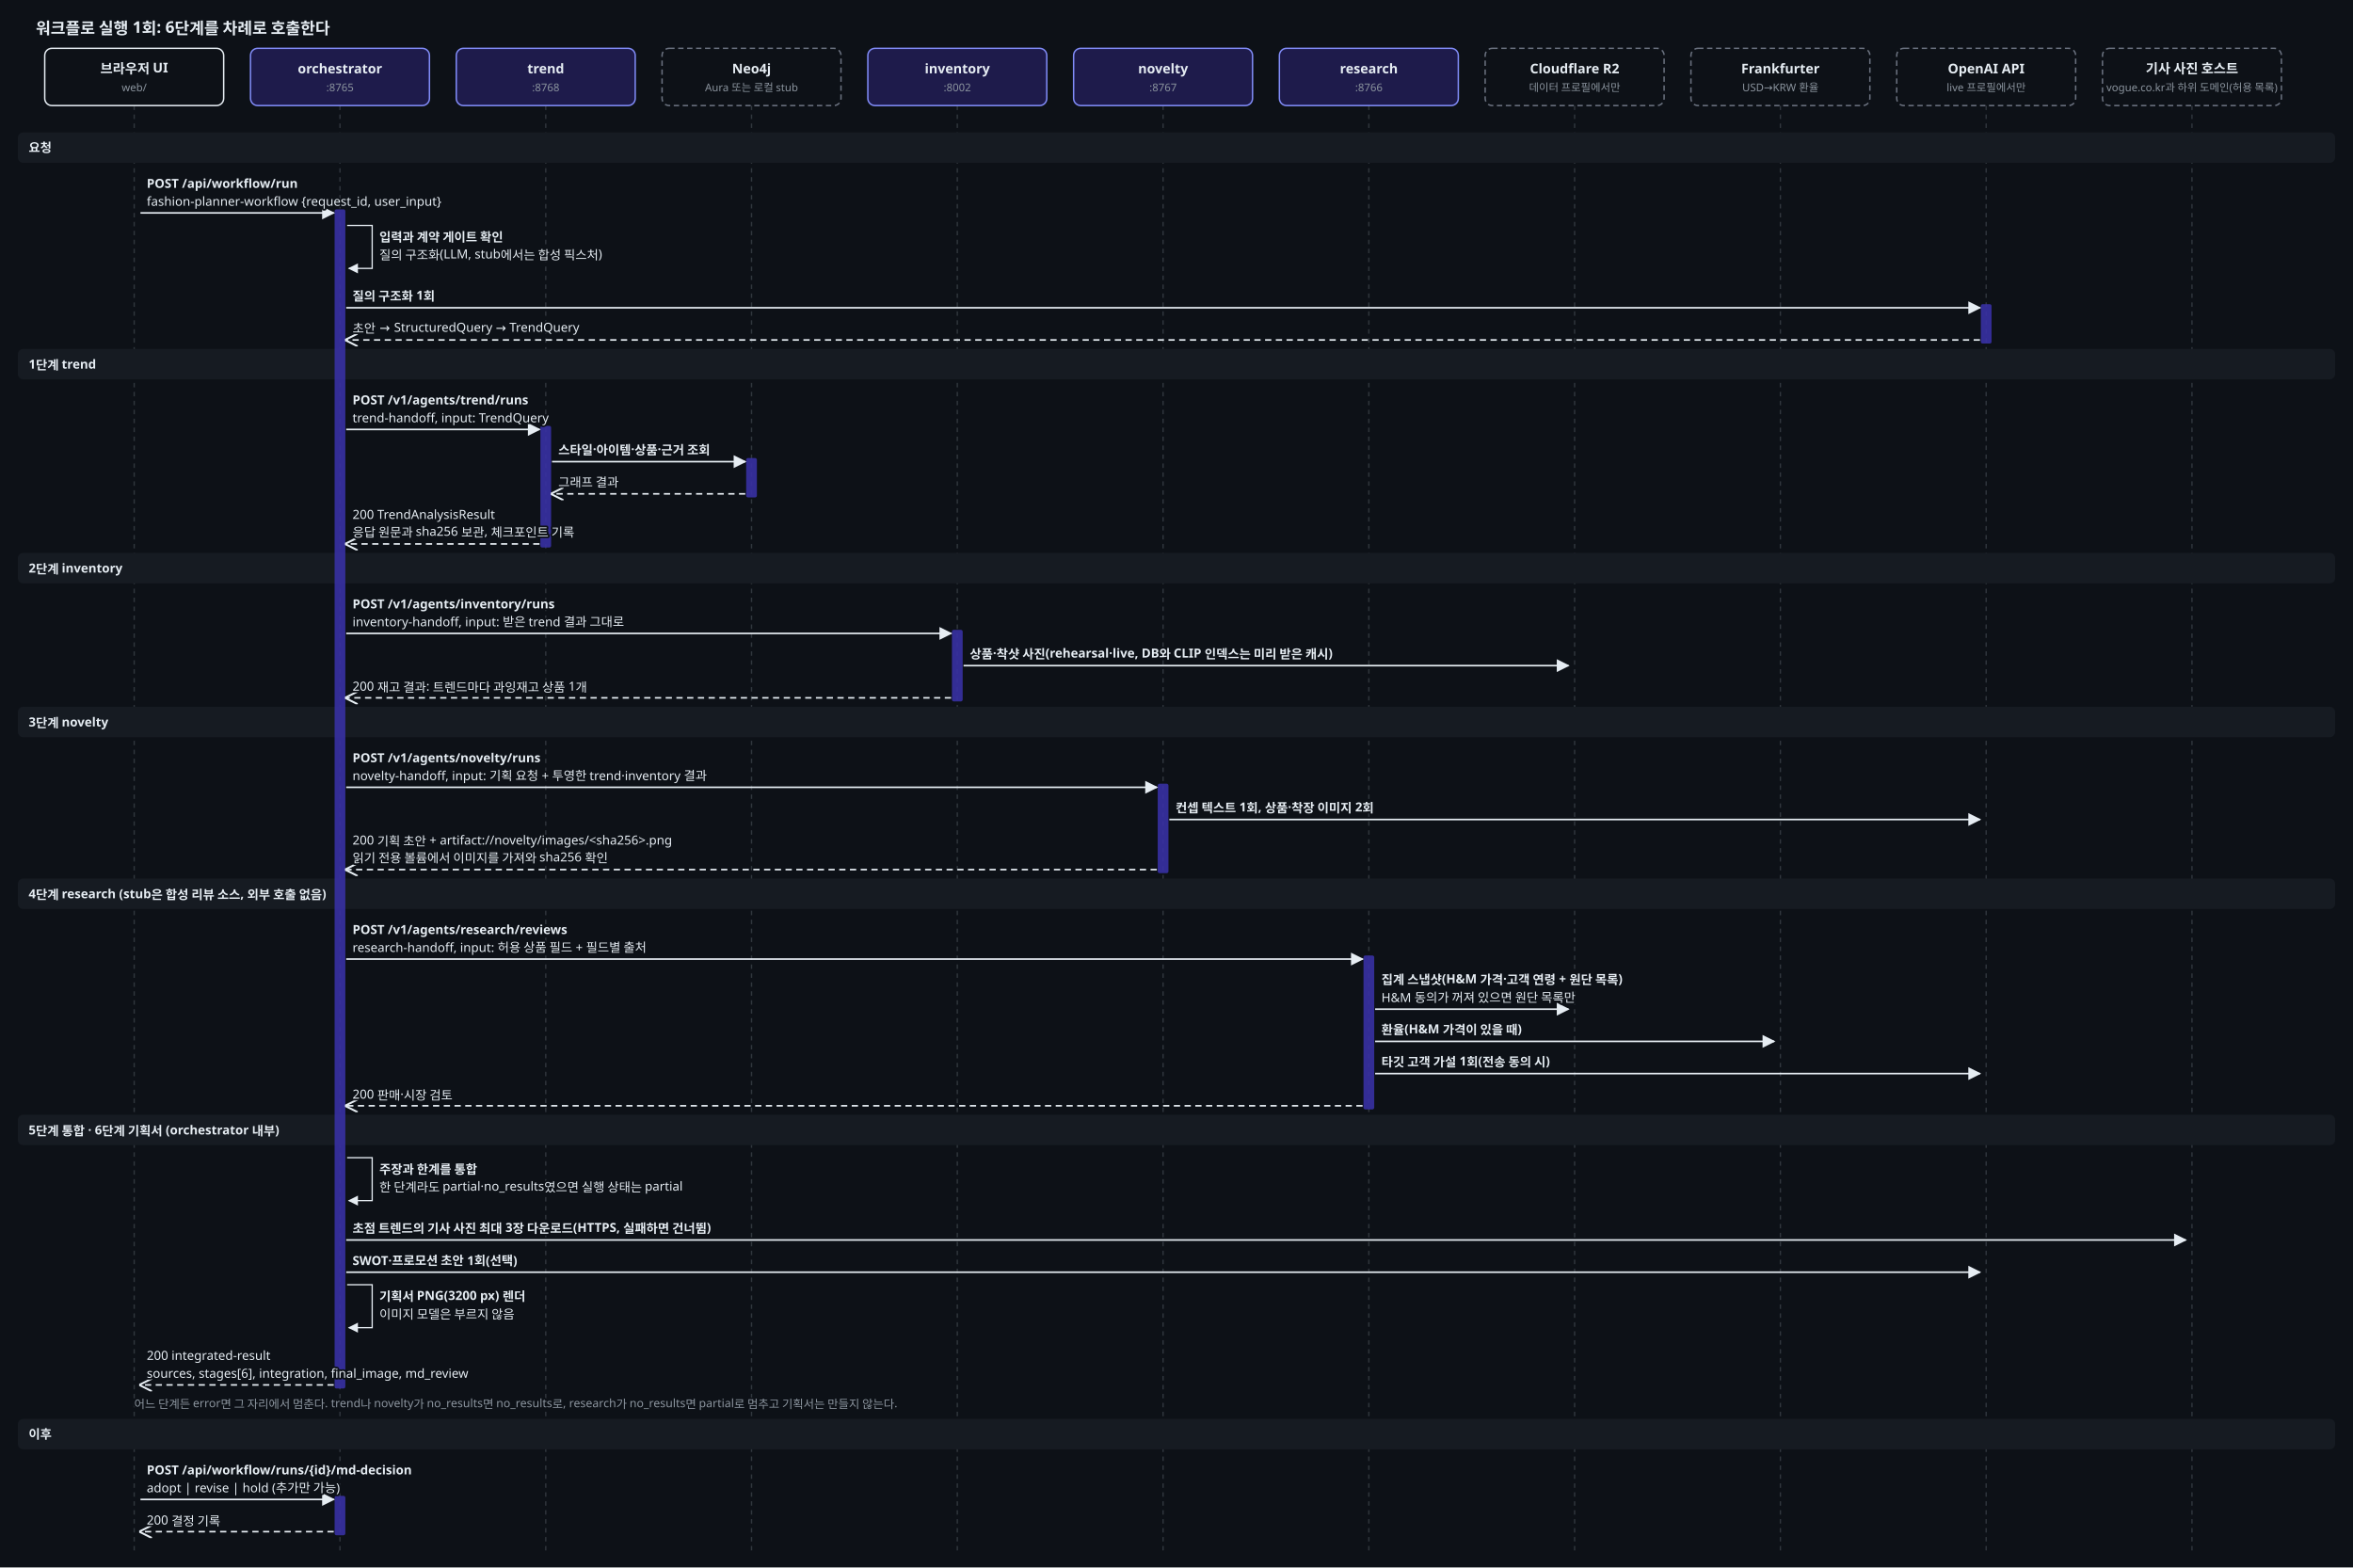
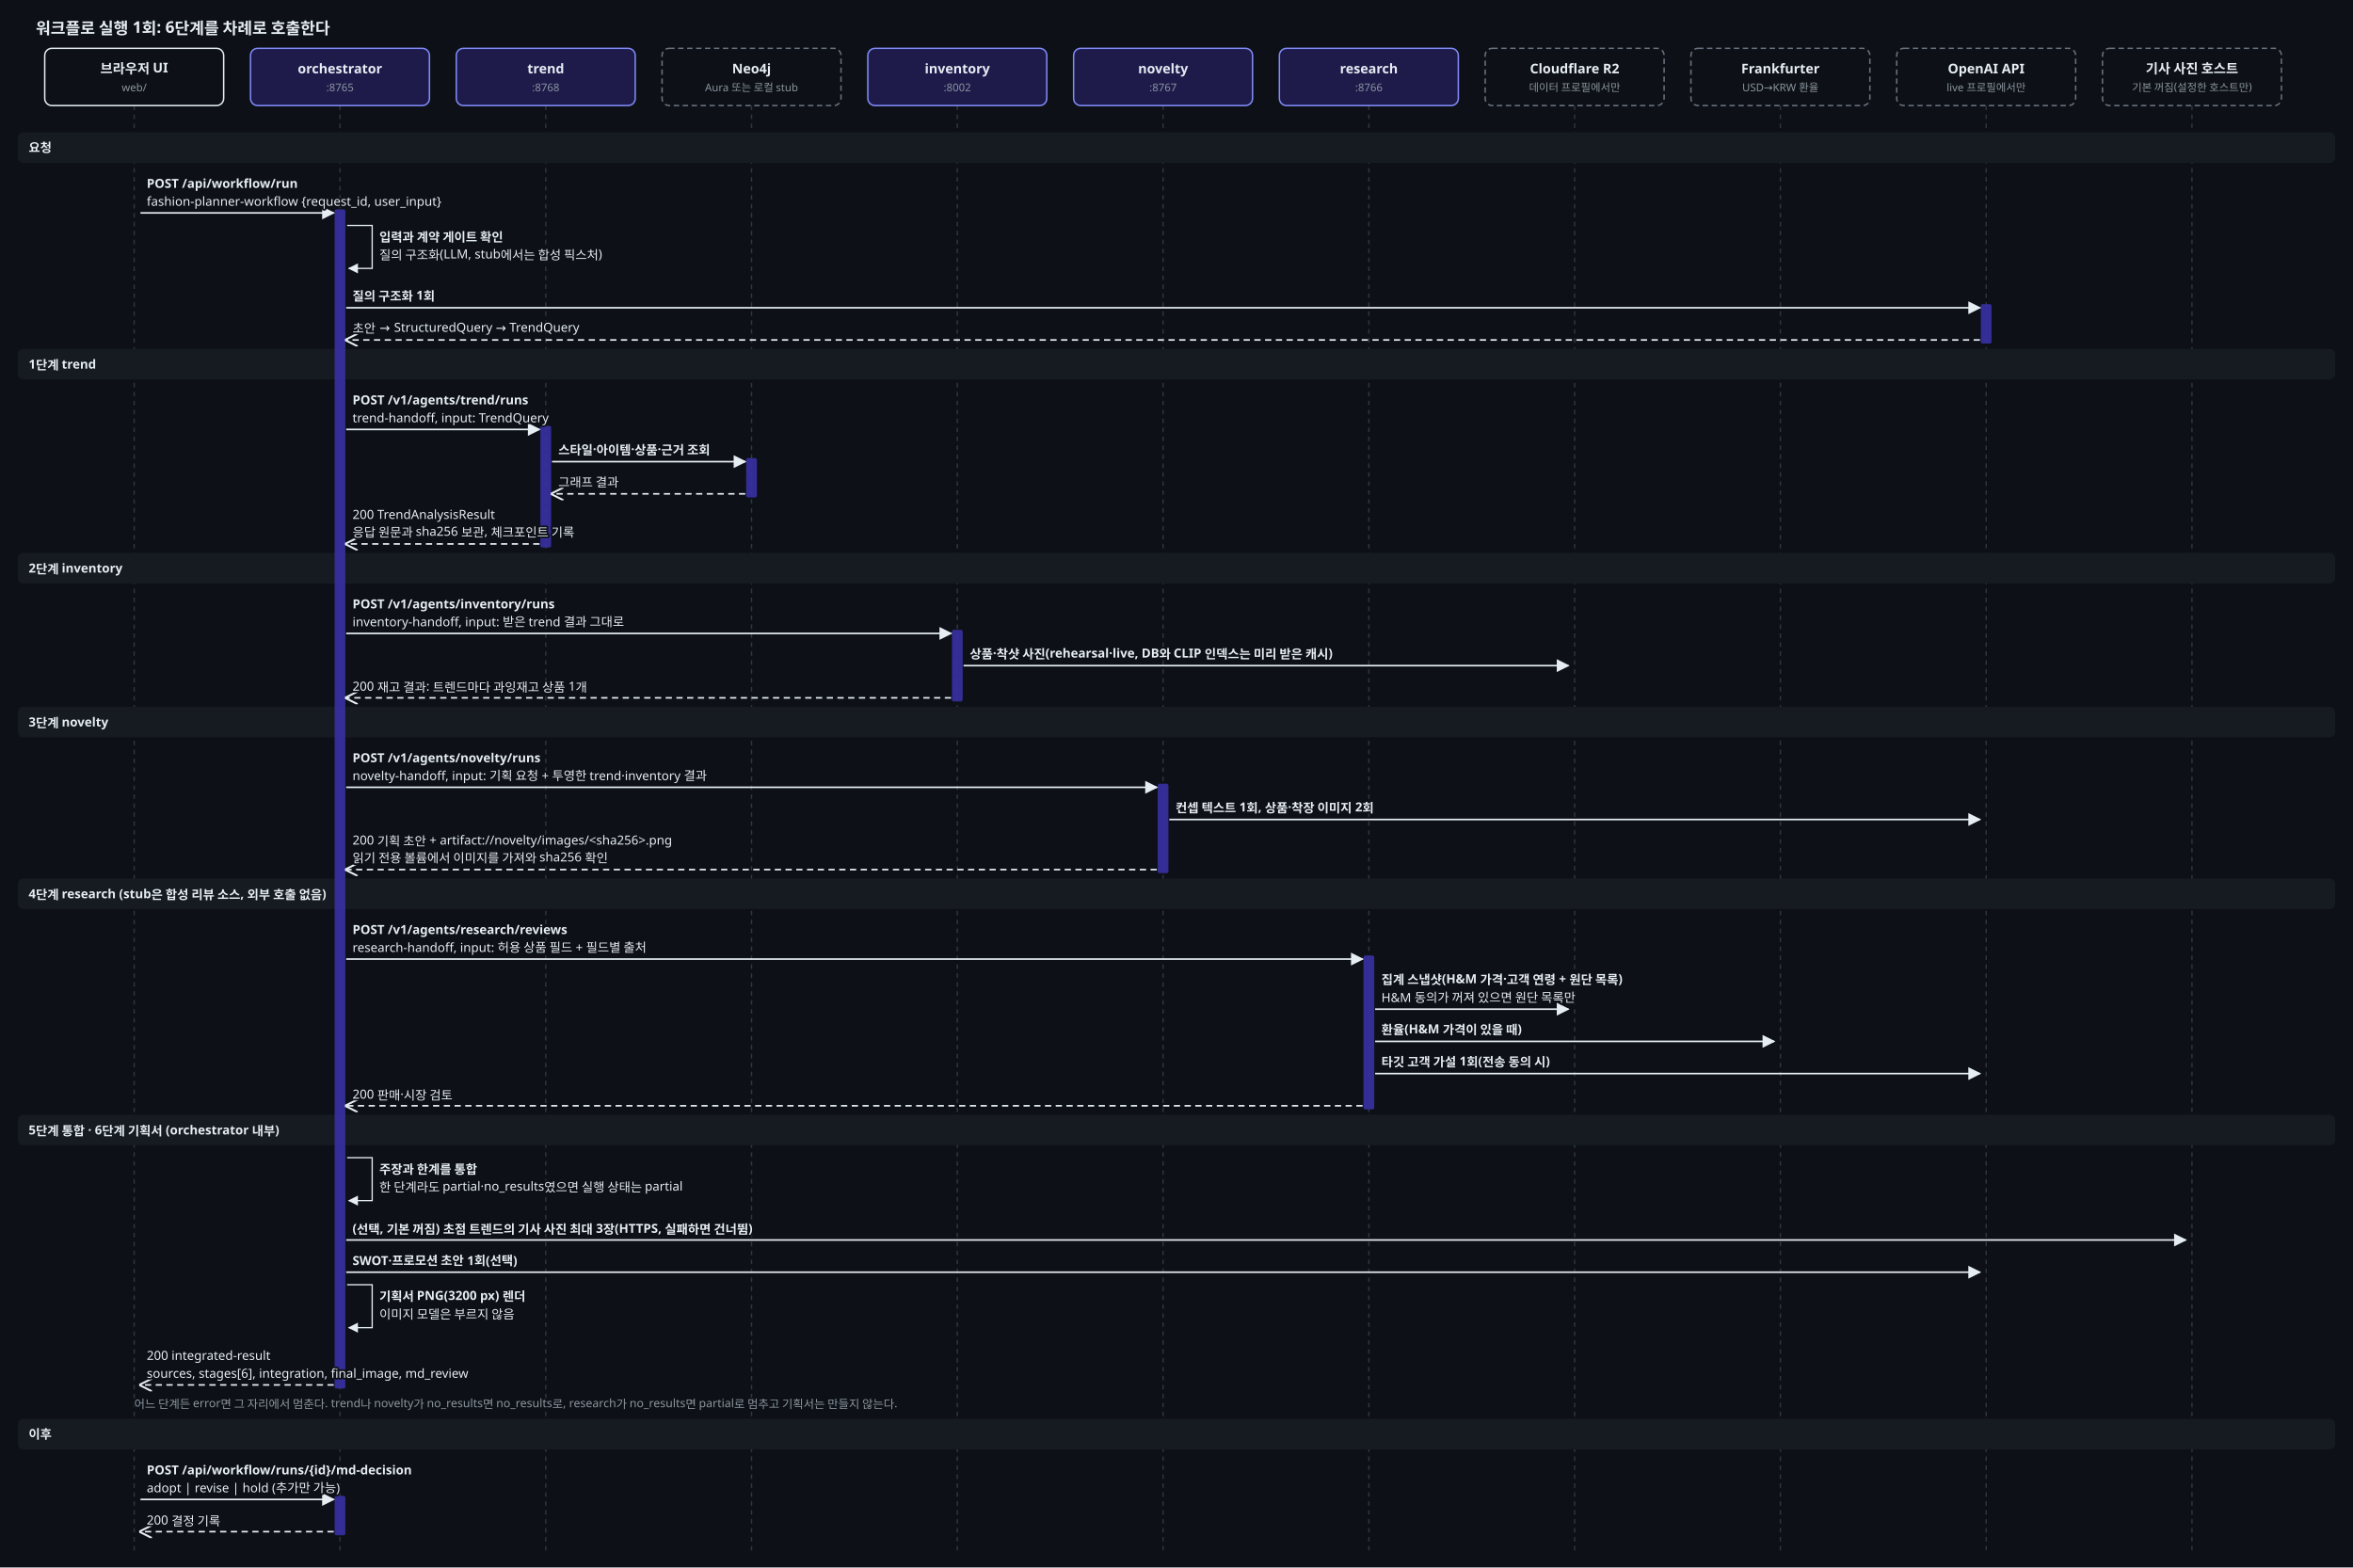
<svg xmlns="http://www.w3.org/2000/svg" width="2630" height="1752" viewBox="0 0 2630 1752" role="img">
  <defs>
    <marker id="call" viewBox="0 0 10 10" refX="9" refY="5" markerWidth="8" markerHeight="8" orient="auto">
      <path d="M0,0 L10,5 L0,10 z" fill="#e6edf3" />
    </marker>
    <marker id="ret" viewBox="0 0 10 10" refX="9" refY="5" markerWidth="8" markerHeight="8" orient="auto">
      <path d="M0,0 L10,5 L0,10" fill="none" stroke="#e6edf3" stroke-width="1.5" />
    </marker>
    <marker id="err" viewBox="0 0 10 10" refX="9" refY="5" markerWidth="8" markerHeight="8" orient="auto">
      <path d="M0,0 L10,5 L0,10" fill="none" stroke="#f87171" stroke-width="1.5" />
    </marker>
  </defs>
  <rect width="100%" height="100%" fill="#0d1117" />
  <text x="40.0" y="38.0" font-family="Pretendard, 'Noto Sans KR', 'Apple SD Gothic Neo', sans-serif" font-size="18" font-weight="bold" fill="#e6edf3" text-anchor="start">워크플로 실행 1회: 6단계를 차례로 호출한다</text>
  <line x1="150.0" y1="118" x2="150.0" y2="1736" stroke="#30363d" stroke-width="1.5" stroke-dasharray="5 5" />
  <line x1="380.0" y1="118" x2="380.0" y2="1736" stroke="#30363d" stroke-width="1.5" stroke-dasharray="5 5" />
  <line x1="610.0" y1="118" x2="610.0" y2="1736" stroke="#30363d" stroke-width="1.5" stroke-dasharray="5 5" />
  <line x1="840.0" y1="118" x2="840.0" y2="1736" stroke="#30363d" stroke-width="1.5" stroke-dasharray="5 5" />
  <line x1="1070.0" y1="118" x2="1070.0" y2="1736" stroke="#30363d" stroke-width="1.5" stroke-dasharray="5 5" />
  <line x1="1300.0" y1="118" x2="1300.0" y2="1736" stroke="#30363d" stroke-width="1.5" stroke-dasharray="5 5" />
  <line x1="1530.0" y1="118" x2="1530.0" y2="1736" stroke="#30363d" stroke-width="1.5" stroke-dasharray="5 5" />
  <line x1="1760.0" y1="118" x2="1760.0" y2="1736" stroke="#30363d" stroke-width="1.5" stroke-dasharray="5 5" />
  <line x1="1990.0" y1="118" x2="1990.0" y2="1736" stroke="#30363d" stroke-width="1.5" stroke-dasharray="5 5" />
  <line x1="2220.0" y1="118" x2="2220.0" y2="1736" stroke="#30363d" stroke-width="1.5" stroke-dasharray="5 5" />
  <line x1="2450.0" y1="118" x2="2450.0" y2="1736" stroke="#30363d" stroke-width="1.5" stroke-dasharray="5 5" />
  <rect x="20" y="148" width="2590" height="34" rx="6" fill="#161b22" />
  <rect x="20" y="390" width="2590" height="34" rx="6" fill="#161b22" />
  <rect x="20" y="618" width="2590" height="34" rx="6" fill="#161b22" />
  <rect x="20" y="790" width="2590" height="34" rx="6" fill="#161b22" />
  <rect x="20" y="982" width="2590" height="34" rx="6" fill="#161b22" />
  <rect x="20" y="1246" width="2590" height="34" rx="6" fill="#161b22" />
  <rect x="20" y="1586" width="2590" height="34" rx="6" fill="#161b22" />
  <rect x="2214.0" y="340.0" width="12" height="44.0" rx="2" fill="#3730a3" opacity="0.9" />
  <rect x="834.0" y="512.0" width="12" height="44.0" rx="2" fill="#3730a3" opacity="0.9" />
  <rect x="604.0" y="476.0" width="12" height="136.0" rx="2" fill="#3730a3" opacity="0.9" />
  <rect x="1064.0" y="704.0" width="12" height="80.0" rx="2" fill="#3730a3" opacity="0.9" />
  <rect x="1294.0" y="876.0" width="12" height="100.0" rx="2" fill="#3730a3" opacity="0.9" />
  <rect x="1524.0" y="1068.0" width="12" height="172.0" rx="2" fill="#3730a3" opacity="0.9" />
  <rect x="374.0" y="234.0" width="12" height="1318.0" rx="2" fill="#3730a3" opacity="0.9" />
  <rect x="374.0" y="1672.0" width="12" height="44.0" rx="2" fill="#3730a3" opacity="0.9" />
  <text x="32.0" y="170.0" font-family="Pretendard, 'Noto Sans KR', 'Apple SD Gothic Neo', sans-serif" font-size="14" font-weight="bold" fill="#e6edf3" stroke="#161b22" stroke-width="5" stroke-linejoin="round" paint-order="stroke">요청</text>
  <text x="32.0" y="412.0" font-family="Pretendard, 'Noto Sans KR', 'Apple SD Gothic Neo', sans-serif" font-size="14" font-weight="bold" fill="#e6edf3" stroke="#161b22" stroke-width="5" stroke-linejoin="round" paint-order="stroke">1단계 trend</text>
  <text x="32.0" y="640.0" font-family="Pretendard, 'Noto Sans KR', 'Apple SD Gothic Neo', sans-serif" font-size="14" font-weight="bold" fill="#e6edf3" stroke="#161b22" stroke-width="5" stroke-linejoin="round" paint-order="stroke">2단계 inventory</text>
  <text x="32.0" y="812.0" font-family="Pretendard, 'Noto Sans KR', 'Apple SD Gothic Neo', sans-serif" font-size="14" font-weight="bold" fill="#e6edf3" stroke="#161b22" stroke-width="5" stroke-linejoin="round" paint-order="stroke">3단계 novelty</text>
  <text x="32.0" y="1004.0" font-family="Pretendard, 'Noto Sans KR', 'Apple SD Gothic Neo', sans-serif" font-size="14" font-weight="bold" fill="#e6edf3" stroke="#161b22" stroke-width="5" stroke-linejoin="round" paint-order="stroke">4단계 research (stub은 합성 리뷰 소스, 외부 호출 없음)</text>
  <text x="32.0" y="1268.0" font-family="Pretendard, 'Noto Sans KR', 'Apple SD Gothic Neo', sans-serif" font-size="14" font-weight="bold" fill="#e6edf3" stroke="#161b22" stroke-width="5" stroke-linejoin="round" paint-order="stroke">5단계 통합 · 6단계 기획서 (orchestrator 내부)</text>
  <text x="32.0" y="1608.0" font-family="Pretendard, 'Noto Sans KR', 'Apple SD Gothic Neo', sans-serif" font-size="14" font-weight="bold" fill="#e6edf3" stroke="#161b22" stroke-width="5" stroke-linejoin="round" paint-order="stroke">이후</text>
  <rect x="50.0" y="54" width="200" height="64" rx="8" fill="#0d1117" stroke="#e6edf3" stroke-width="1.6" />
  <text x="150.0" y="82.0" font-family="Pretendard, 'Noto Sans KR', 'Apple SD Gothic Neo', sans-serif" font-size="15" font-weight="bold" fill="#e6edf3" text-anchor="middle">브라우저 UI</text>
  <text x="150.0" y="102.0" font-family="Pretendard, 'Noto Sans KR', 'Apple SD Gothic Neo', sans-serif" font-size="12" font-weight="normal" fill="#8b949e" text-anchor="middle">web/</text>
  <rect x="280.0" y="54" width="200" height="64" rx="8" fill="#1e1b4b" stroke="#818cf8" stroke-width="1.6" />
  <text x="380.0" y="82.0" font-family="Pretendard, 'Noto Sans KR', 'Apple SD Gothic Neo', sans-serif" font-size="15" font-weight="bold" fill="#e6edf3" text-anchor="middle">orchestrator</text>
  <text x="380.0" y="102.0" font-family="Pretendard, 'Noto Sans KR', 'Apple SD Gothic Neo', sans-serif" font-size="12" font-weight="normal" fill="#8b949e" text-anchor="middle">:8765</text>
  <rect x="510.0" y="54" width="200" height="64" rx="8" fill="#1e1b4b" stroke="#818cf8" stroke-width="1.6" />
  <text x="610.0" y="82.0" font-family="Pretendard, 'Noto Sans KR', 'Apple SD Gothic Neo', sans-serif" font-size="15" font-weight="bold" fill="#e6edf3" text-anchor="middle">trend</text>
  <text x="610.0" y="102.0" font-family="Pretendard, 'Noto Sans KR', 'Apple SD Gothic Neo', sans-serif" font-size="12" font-weight="normal" fill="#8b949e" text-anchor="middle">:8768</text>
  <rect x="740.0" y="54" width="200" height="64" rx="8" fill="#0d1117" stroke="#6b7280" stroke-width="1.6" stroke-dasharray="6 4" />
  <text x="840.0" y="82.0" font-family="Pretendard, 'Noto Sans KR', 'Apple SD Gothic Neo', sans-serif" font-size="15" font-weight="bold" fill="#e6edf3" text-anchor="middle">Neo4j</text>
  <text x="840.0" y="102.0" font-family="Pretendard, 'Noto Sans KR', 'Apple SD Gothic Neo', sans-serif" font-size="12" font-weight="normal" fill="#8b949e" text-anchor="middle">Aura 또는 로컬 stub</text>
  <rect x="970.0" y="54" width="200" height="64" rx="8" fill="#1e1b4b" stroke="#818cf8" stroke-width="1.6" />
  <text x="1070.0" y="82.0" font-family="Pretendard, 'Noto Sans KR', 'Apple SD Gothic Neo', sans-serif" font-size="15" font-weight="bold" fill="#e6edf3" text-anchor="middle">inventory</text>
  <text x="1070.0" y="102.0" font-family="Pretendard, 'Noto Sans KR', 'Apple SD Gothic Neo', sans-serif" font-size="12" font-weight="normal" fill="#8b949e" text-anchor="middle">:8002</text>
  <rect x="1200.0" y="54" width="200" height="64" rx="8" fill="#1e1b4b" stroke="#818cf8" stroke-width="1.6" />
  <text x="1300.0" y="82.0" font-family="Pretendard, 'Noto Sans KR', 'Apple SD Gothic Neo', sans-serif" font-size="15" font-weight="bold" fill="#e6edf3" text-anchor="middle">novelty</text>
  <text x="1300.0" y="102.0" font-family="Pretendard, 'Noto Sans KR', 'Apple SD Gothic Neo', sans-serif" font-size="12" font-weight="normal" fill="#8b949e" text-anchor="middle">:8767</text>
  <rect x="1430.0" y="54" width="200" height="64" rx="8" fill="#1e1b4b" stroke="#818cf8" stroke-width="1.6" />
  <text x="1530.0" y="82.0" font-family="Pretendard, 'Noto Sans KR', 'Apple SD Gothic Neo', sans-serif" font-size="15" font-weight="bold" fill="#e6edf3" text-anchor="middle">research</text>
  <text x="1530.0" y="102.0" font-family="Pretendard, 'Noto Sans KR', 'Apple SD Gothic Neo', sans-serif" font-size="12" font-weight="normal" fill="#8b949e" text-anchor="middle">:8766</text>
  <rect x="1660.0" y="54" width="200" height="64" rx="8" fill="#0d1117" stroke="#6b7280" stroke-width="1.6" stroke-dasharray="6 4" />
  <text x="1760.0" y="82.0" font-family="Pretendard, 'Noto Sans KR', 'Apple SD Gothic Neo', sans-serif" font-size="15" font-weight="bold" fill="#e6edf3" text-anchor="middle">Cloudflare R2</text>
  <text x="1760.0" y="102.0" font-family="Pretendard, 'Noto Sans KR', 'Apple SD Gothic Neo', sans-serif" font-size="12" font-weight="normal" fill="#8b949e" text-anchor="middle">데이터 프로필에서만</text>
  <rect x="1890.0" y="54" width="200" height="64" rx="8" fill="#0d1117" stroke="#6b7280" stroke-width="1.6" stroke-dasharray="6 4" />
  <text x="1990.0" y="82.0" font-family="Pretendard, 'Noto Sans KR', 'Apple SD Gothic Neo', sans-serif" font-size="15" font-weight="bold" fill="#e6edf3" text-anchor="middle">Frankfurter</text>
  <text x="1990.0" y="102.0" font-family="Pretendard, 'Noto Sans KR', 'Apple SD Gothic Neo', sans-serif" font-size="12" font-weight="normal" fill="#8b949e" text-anchor="middle">USD→KRW 환율</text>
  <rect x="2120.0" y="54" width="200" height="64" rx="8" fill="#0d1117" stroke="#6b7280" stroke-width="1.6" stroke-dasharray="6 4" />
  <text x="2220.0" y="82.0" font-family="Pretendard, 'Noto Sans KR', 'Apple SD Gothic Neo', sans-serif" font-size="15" font-weight="bold" fill="#e6edf3" text-anchor="middle">OpenAI API</text>
  <text x="2220.0" y="102.0" font-family="Pretendard, 'Noto Sans KR', 'Apple SD Gothic Neo', sans-serif" font-size="12" font-weight="normal" fill="#8b949e" text-anchor="middle">live 프로필에서만</text>
  <rect x="2350.0" y="54" width="200" height="64" rx="8" fill="#0d1117" stroke="#6b7280" stroke-width="1.6" stroke-dasharray="6 4" />
  <text x="2450.0" y="82.0" font-family="Pretendard, 'Noto Sans KR', 'Apple SD Gothic Neo', sans-serif" font-size="15" font-weight="bold" fill="#e6edf3" text-anchor="middle">기사 사진 호스트</text>
-   <text x="2450.0" y="102.0" font-family="Pretendard, 'Noto Sans KR', 'Apple SD Gothic Neo', sans-serif" font-size="12" font-weight="normal" fill="#8b949e" text-anchor="middle">vogue.co.kr과 하위 도메인(허용 목록)</text>
+   <text x="2450.0" y="102.0" font-family="Pretendard, 'Noto Sans KR', 'Apple SD Gothic Neo', sans-serif" font-size="12" font-weight="normal" fill="#8b949e" text-anchor="middle">기본 꺼짐(설정한 호스트만)</text>
  <line x1="157.0" y1="238.0" x2="373.0" y2="238.0" stroke="#e6edf3" stroke-width="1.8" marker-end="url(#call)" />
  <text x="164.0" y="210.0" font-family="Pretendard, 'Noto Sans KR', 'Apple SD Gothic Neo', sans-serif" font-size="14" font-weight="bold" fill="#e6edf3" text-anchor="start" stroke="#0d1117" stroke-width="4" stroke-linejoin="round" paint-order="stroke">POST /api/workflow/run</text>
  <text x="164.0" y="230.0" font-family="Pretendard, 'Noto Sans KR', 'Apple SD Gothic Neo', sans-serif" font-size="14" font-weight="normal" fill="#e6edf3" text-anchor="start" stroke="#0d1117" stroke-width="4" stroke-linejoin="round" paint-order="stroke">fashion-planner-workflow {request_id, user_input}</text>
  <path d="M388.0,252.0 h28 v48.0 h-26" fill="none" stroke="#e6edf3" stroke-width="1.4" marker-end="url(#call)" />
  <text x="424.0" y="270.0" font-family="Pretendard, 'Noto Sans KR', 'Apple SD Gothic Neo', sans-serif" font-size="14" font-weight="bold" fill="#e6edf3" text-anchor="start" stroke="#0d1117" stroke-width="4" stroke-linejoin="round" paint-order="stroke">입력과 계약 게이트 확인</text>
  <text x="424.0" y="290.0" font-family="Pretendard, 'Noto Sans KR', 'Apple SD Gothic Neo', sans-serif" font-size="14" font-weight="normal" fill="#e6edf3" text-anchor="start" stroke="#0d1117" stroke-width="4" stroke-linejoin="round" paint-order="stroke">질의 구조화(LLM, stub에서는 합성 픽스처)</text>
  <line x1="387.0" y1="344.0" x2="2213.0" y2="344.0" stroke="#e6edf3" stroke-width="1.8" marker-end="url(#call)" />
  <text x="394.0" y="336.0" font-family="Pretendard, 'Noto Sans KR', 'Apple SD Gothic Neo', sans-serif" font-size="14" font-weight="bold" fill="#e6edf3" text-anchor="start" stroke="#0d1117" stroke-width="4" stroke-linejoin="round" paint-order="stroke">질의 구조화 1회</text>
  <line x1="2213.0" y1="380.0" x2="387.0" y2="380.0" stroke="#e6edf3" stroke-width="1.8" stroke-dasharray="7 5" marker-end="url(#ret)" />
  <text x="394.0" y="372.0" font-family="Pretendard, 'Noto Sans KR', 'Apple SD Gothic Neo', sans-serif" font-size="14" font-weight="normal" fill="#e6edf3" text-anchor="start" stroke="#0d1117" stroke-width="4" stroke-linejoin="round" paint-order="stroke">초안 → StructuredQuery → TrendQuery</text>
  <line x1="387.0" y1="480.0" x2="603.0" y2="480.0" stroke="#e6edf3" stroke-width="1.8" marker-end="url(#call)" />
  <text x="394.0" y="452.0" font-family="Pretendard, 'Noto Sans KR', 'Apple SD Gothic Neo', sans-serif" font-size="14" font-weight="bold" fill="#e6edf3" text-anchor="start" stroke="#0d1117" stroke-width="4" stroke-linejoin="round" paint-order="stroke">POST /v1/agents/trend/runs</text>
  <text x="394.0" y="472.0" font-family="Pretendard, 'Noto Sans KR', 'Apple SD Gothic Neo', sans-serif" font-size="14" font-weight="normal" fill="#e6edf3" text-anchor="start" stroke="#0d1117" stroke-width="4" stroke-linejoin="round" paint-order="stroke">trend-handoff, input: TrendQuery</text>
  <line x1="617.0" y1="516.0" x2="833.0" y2="516.0" stroke="#e6edf3" stroke-width="1.8" marker-end="url(#call)" />
  <text x="624.0" y="508.0" font-family="Pretendard, 'Noto Sans KR', 'Apple SD Gothic Neo', sans-serif" font-size="14" font-weight="bold" fill="#e6edf3" text-anchor="start" stroke="#0d1117" stroke-width="4" stroke-linejoin="round" paint-order="stroke">스타일·아이템·상품·근거 조회</text>
  <line x1="833.0" y1="552.0" x2="617.0" y2="552.0" stroke="#e6edf3" stroke-width="1.8" stroke-dasharray="7 5" marker-end="url(#ret)" />
  <text x="624.0" y="544.0" font-family="Pretendard, 'Noto Sans KR', 'Apple SD Gothic Neo', sans-serif" font-size="14" font-weight="normal" fill="#e6edf3" text-anchor="start" stroke="#0d1117" stroke-width="4" stroke-linejoin="round" paint-order="stroke">그래프 결과</text>
  <line x1="603.0" y1="608.0" x2="387.0" y2="608.0" stroke="#e6edf3" stroke-width="1.8" stroke-dasharray="7 5" marker-end="url(#ret)" />
  <text x="394.0" y="580.0" font-family="Pretendard, 'Noto Sans KR', 'Apple SD Gothic Neo', sans-serif" font-size="14" font-weight="normal" fill="#e6edf3" text-anchor="start" stroke="#0d1117" stroke-width="4" stroke-linejoin="round" paint-order="stroke">200 TrendAnalysisResult</text>
  <text x="394.0" y="600.0" font-family="Pretendard, 'Noto Sans KR', 'Apple SD Gothic Neo', sans-serif" font-size="14" font-weight="normal" fill="#e6edf3" text-anchor="start" stroke="#0d1117" stroke-width="4" stroke-linejoin="round" paint-order="stroke">응답 원문과 sha256 보관, 체크포인트 기록</text>
  <line x1="387.0" y1="708.0" x2="1063.0" y2="708.0" stroke="#e6edf3" stroke-width="1.8" marker-end="url(#call)" />
  <text x="394.0" y="680.0" font-family="Pretendard, 'Noto Sans KR', 'Apple SD Gothic Neo', sans-serif" font-size="14" font-weight="bold" fill="#e6edf3" text-anchor="start" stroke="#0d1117" stroke-width="4" stroke-linejoin="round" paint-order="stroke">POST /v1/agents/inventory/runs</text>
  <text x="394.0" y="700.0" font-family="Pretendard, 'Noto Sans KR', 'Apple SD Gothic Neo', sans-serif" font-size="14" font-weight="normal" fill="#e6edf3" text-anchor="start" stroke="#0d1117" stroke-width="4" stroke-linejoin="round" paint-order="stroke">inventory-handoff, input: 받은 trend 결과 그대로</text>
  <line x1="1077.0" y1="744.0" x2="1753.0" y2="744.0" stroke="#e6edf3" stroke-width="1.8" marker-end="url(#call)" />
  <text x="1084.0" y="736.0" font-family="Pretendard, 'Noto Sans KR', 'Apple SD Gothic Neo', sans-serif" font-size="14" font-weight="bold" fill="#e6edf3" text-anchor="start" stroke="#0d1117" stroke-width="4" stroke-linejoin="round" paint-order="stroke">상품·착샷 사진(rehearsal·live, DB와 CLIP 인덱스는 미리 받은 캐시)</text>
  <line x1="1063.0" y1="780.0" x2="387.0" y2="780.0" stroke="#e6edf3" stroke-width="1.8" stroke-dasharray="7 5" marker-end="url(#ret)" />
  <text x="394.0" y="772.0" font-family="Pretendard, 'Noto Sans KR', 'Apple SD Gothic Neo', sans-serif" font-size="14" font-weight="normal" fill="#e6edf3" text-anchor="start" stroke="#0d1117" stroke-width="4" stroke-linejoin="round" paint-order="stroke">200 재고 결과: 트렌드마다 과잉재고 상품 1개</text>
  <line x1="387.0" y1="880.0" x2="1293.0" y2="880.0" stroke="#e6edf3" stroke-width="1.8" marker-end="url(#call)" />
  <text x="394.0" y="852.0" font-family="Pretendard, 'Noto Sans KR', 'Apple SD Gothic Neo', sans-serif" font-size="14" font-weight="bold" fill="#e6edf3" text-anchor="start" stroke="#0d1117" stroke-width="4" stroke-linejoin="round" paint-order="stroke">POST /v1/agents/novelty/runs</text>
  <text x="394.0" y="872.0" font-family="Pretendard, 'Noto Sans KR', 'Apple SD Gothic Neo', sans-serif" font-size="14" font-weight="normal" fill="#e6edf3" text-anchor="start" stroke="#0d1117" stroke-width="4" stroke-linejoin="round" paint-order="stroke">novelty-handoff, input: 기획 요청 + 투영한 trend·inventory 결과</text>
  <line x1="1307.0" y1="916.0" x2="2213.0" y2="916.0" stroke="#e6edf3" stroke-width="1.8" marker-end="url(#call)" />
  <text x="1314.0" y="908.0" font-family="Pretendard, 'Noto Sans KR', 'Apple SD Gothic Neo', sans-serif" font-size="14" font-weight="bold" fill="#e6edf3" text-anchor="start" stroke="#0d1117" stroke-width="4" stroke-linejoin="round" paint-order="stroke">컨셉 텍스트 1회, 상품·착장 이미지 2회</text>
  <line x1="1293.0" y1="972.0" x2="387.0" y2="972.0" stroke="#e6edf3" stroke-width="1.8" stroke-dasharray="7 5" marker-end="url(#ret)" />
  <text x="394.0" y="944.0" font-family="Pretendard, 'Noto Sans KR', 'Apple SD Gothic Neo', sans-serif" font-size="14" font-weight="normal" fill="#e6edf3" text-anchor="start" stroke="#0d1117" stroke-width="4" stroke-linejoin="round" paint-order="stroke">200 기획 초안 + artifact://novelty/images/&lt;sha256&gt;.png</text>
  <text x="394.0" y="964.0" font-family="Pretendard, 'Noto Sans KR', 'Apple SD Gothic Neo', sans-serif" font-size="14" font-weight="normal" fill="#e6edf3" text-anchor="start" stroke="#0d1117" stroke-width="4" stroke-linejoin="round" paint-order="stroke">읽기 전용 볼륨에서 이미지를 가져와 sha256 확인</text>
  <line x1="387.0" y1="1072.0" x2="1523.0" y2="1072.0" stroke="#e6edf3" stroke-width="1.8" marker-end="url(#call)" />
  <text x="394.0" y="1044.0" font-family="Pretendard, 'Noto Sans KR', 'Apple SD Gothic Neo', sans-serif" font-size="14" font-weight="bold" fill="#e6edf3" text-anchor="start" stroke="#0d1117" stroke-width="4" stroke-linejoin="round" paint-order="stroke">POST /v1/agents/research/reviews</text>
  <text x="394.0" y="1064.0" font-family="Pretendard, 'Noto Sans KR', 'Apple SD Gothic Neo', sans-serif" font-size="14" font-weight="normal" fill="#e6edf3" text-anchor="start" stroke="#0d1117" stroke-width="4" stroke-linejoin="round" paint-order="stroke">research-handoff, input: 허용 상품 필드 + 필드별 출처</text>
  <line x1="1537.0" y1="1128.0" x2="1753.0" y2="1128.0" stroke="#e6edf3" stroke-width="1.8" marker-end="url(#call)" />
  <text x="1544.0" y="1100.0" font-family="Pretendard, 'Noto Sans KR', 'Apple SD Gothic Neo', sans-serif" font-size="14" font-weight="bold" fill="#e6edf3" text-anchor="start" stroke="#0d1117" stroke-width="4" stroke-linejoin="round" paint-order="stroke">집계 스냅샷(H&amp;M 가격·고객 연령 + 원단 목록)</text>
  <text x="1544.0" y="1120.0" font-family="Pretendard, 'Noto Sans KR', 'Apple SD Gothic Neo', sans-serif" font-size="14" font-weight="normal" fill="#e6edf3" text-anchor="start" stroke="#0d1117" stroke-width="4" stroke-linejoin="round" paint-order="stroke">H&amp;M 동의가 꺼져 있으면 원단 목록만</text>
  <line x1="1537.0" y1="1164.0" x2="1983.0" y2="1164.0" stroke="#e6edf3" stroke-width="1.8" marker-end="url(#call)" />
  <text x="1544.0" y="1156.0" font-family="Pretendard, 'Noto Sans KR', 'Apple SD Gothic Neo', sans-serif" font-size="14" font-weight="bold" fill="#e6edf3" text-anchor="start" stroke="#0d1117" stroke-width="4" stroke-linejoin="round" paint-order="stroke">환율(H&amp;M 가격이 있을 때)</text>
  <line x1="1537.0" y1="1200.0" x2="2213.0" y2="1200.0" stroke="#e6edf3" stroke-width="1.8" marker-end="url(#call)" />
  <text x="1544.0" y="1192.0" font-family="Pretendard, 'Noto Sans KR', 'Apple SD Gothic Neo', sans-serif" font-size="14" font-weight="bold" fill="#e6edf3" text-anchor="start" stroke="#0d1117" stroke-width="4" stroke-linejoin="round" paint-order="stroke">타깃 고객 가설 1회(전송 동의 시)</text>
  <line x1="1523.0" y1="1236.0" x2="387.0" y2="1236.0" stroke="#e6edf3" stroke-width="1.8" stroke-dasharray="7 5" marker-end="url(#ret)" />
  <text x="394.0" y="1228.0" font-family="Pretendard, 'Noto Sans KR', 'Apple SD Gothic Neo', sans-serif" font-size="14" font-weight="normal" fill="#e6edf3" text-anchor="start" stroke="#0d1117" stroke-width="4" stroke-linejoin="round" paint-order="stroke">200 판매·시장 검토</text>
  <path d="M388.0,1294.0 h28 v48.0 h-26" fill="none" stroke="#e6edf3" stroke-width="1.4" marker-end="url(#call)" />
  <text x="424.0" y="1312.0" font-family="Pretendard, 'Noto Sans KR', 'Apple SD Gothic Neo', sans-serif" font-size="14" font-weight="bold" fill="#e6edf3" text-anchor="start" stroke="#0d1117" stroke-width="4" stroke-linejoin="round" paint-order="stroke">주장과 한계를 통합</text>
  <text x="424.0" y="1332.0" font-family="Pretendard, 'Noto Sans KR', 'Apple SD Gothic Neo', sans-serif" font-size="14" font-weight="normal" fill="#e6edf3" text-anchor="start" stroke="#0d1117" stroke-width="4" stroke-linejoin="round" paint-order="stroke">한 단계라도 partial·no_results였으면 실행 상태는 partial</text>
  <line x1="387.0" y1="1386.0" x2="2443.0" y2="1386.0" stroke="#e6edf3" stroke-width="1.8" marker-end="url(#call)" />
-   <text x="394.0" y="1378.0" font-family="Pretendard, 'Noto Sans KR', 'Apple SD Gothic Neo', sans-serif" font-size="14" font-weight="bold" fill="#e6edf3" text-anchor="start" stroke="#0d1117" stroke-width="4" stroke-linejoin="round" paint-order="stroke">초점 트렌드의 기사 사진 최대 3장 다운로드(HTTPS, 실패하면 건너뜀)</text>
+   <text x="394.0" y="1378.0" font-family="Pretendard, 'Noto Sans KR', 'Apple SD Gothic Neo', sans-serif" font-size="14" font-weight="bold" fill="#e6edf3" text-anchor="start" stroke="#0d1117" stroke-width="4" stroke-linejoin="round" paint-order="stroke">(선택, 기본 꺼짐) 초점 트렌드의 기사 사진 최대 3장(HTTPS, 실패하면 건너뜀)</text>
  <line x1="387.0" y1="1422.0" x2="2213.0" y2="1422.0" stroke="#e6edf3" stroke-width="1.8" marker-end="url(#call)" />
  <text x="394.0" y="1414.0" font-family="Pretendard, 'Noto Sans KR', 'Apple SD Gothic Neo', sans-serif" font-size="14" font-weight="bold" fill="#e6edf3" text-anchor="start" stroke="#0d1117" stroke-width="4" stroke-linejoin="round" paint-order="stroke">SWOT·프로모션 초안 1회(선택)</text>
  <path d="M388.0,1436.0 h28 v48.0 h-26" fill="none" stroke="#e6edf3" stroke-width="1.4" marker-end="url(#call)" />
  <text x="424.0" y="1454.0" font-family="Pretendard, 'Noto Sans KR', 'Apple SD Gothic Neo', sans-serif" font-size="14" font-weight="bold" fill="#e6edf3" text-anchor="start" stroke="#0d1117" stroke-width="4" stroke-linejoin="round" paint-order="stroke">기획서 PNG(3200 px) 렌더</text>
  <text x="424.0" y="1474.0" font-family="Pretendard, 'Noto Sans KR', 'Apple SD Gothic Neo', sans-serif" font-size="14" font-weight="normal" fill="#e6edf3" text-anchor="start" stroke="#0d1117" stroke-width="4" stroke-linejoin="round" paint-order="stroke">이미지 모델은 부르지 않음</text>
  <line x1="373.0" y1="1548.0" x2="157.0" y2="1548.0" stroke="#e6edf3" stroke-width="1.8" stroke-dasharray="7 5" marker-end="url(#ret)" />
  <text x="164.0" y="1520.0" font-family="Pretendard, 'Noto Sans KR', 'Apple SD Gothic Neo', sans-serif" font-size="14" font-weight="normal" fill="#e6edf3" text-anchor="start" stroke="#0d1117" stroke-width="4" stroke-linejoin="round" paint-order="stroke">200 integrated-result</text>
  <text x="164.0" y="1540.0" font-family="Pretendard, 'Noto Sans KR', 'Apple SD Gothic Neo', sans-serif" font-size="14" font-weight="normal" fill="#e6edf3" text-anchor="start" stroke="#0d1117" stroke-width="4" stroke-linejoin="round" paint-order="stroke">sources, stages[6], integration, final_image, md_review</text>
  <text x="150.0" y="1574.0" font-family="Pretendard, 'Noto Sans KR', 'Apple SD Gothic Neo', sans-serif" font-size="13" font-weight="normal" fill="#8b949e" text-anchor="start" stroke="#0d1117" stroke-width="4" stroke-linejoin="round" paint-order="stroke">어느 단계든 error면 그 자리에서 멈춘다. trend나 novelty가 no_results면 no_results로, research가 no_results면 partial로 멈추고 기획서는 만들지 않는다.</text>
  <line x1="157.0" y1="1676.0" x2="373.0" y2="1676.0" stroke="#e6edf3" stroke-width="1.8" marker-end="url(#call)" />
  <text x="164.0" y="1648.0" font-family="Pretendard, 'Noto Sans KR', 'Apple SD Gothic Neo', sans-serif" font-size="14" font-weight="bold" fill="#e6edf3" text-anchor="start" stroke="#0d1117" stroke-width="4" stroke-linejoin="round" paint-order="stroke">POST /api/workflow/runs/{id}/md-decision</text>
  <text x="164.0" y="1668.0" font-family="Pretendard, 'Noto Sans KR', 'Apple SD Gothic Neo', sans-serif" font-size="14" font-weight="normal" fill="#e6edf3" text-anchor="start" stroke="#0d1117" stroke-width="4" stroke-linejoin="round" paint-order="stroke">adopt | revise | hold (추가만 가능)</text>
  <line x1="373.0" y1="1712.0" x2="157.0" y2="1712.0" stroke="#e6edf3" stroke-width="1.8" stroke-dasharray="7 5" marker-end="url(#ret)" />
  <text x="164.0" y="1704.0" font-family="Pretendard, 'Noto Sans KR', 'Apple SD Gothic Neo', sans-serif" font-size="14" font-weight="normal" fill="#e6edf3" text-anchor="start" stroke="#0d1117" stroke-width="4" stroke-linejoin="round" paint-order="stroke">200 결정 기록</text>
</svg>
